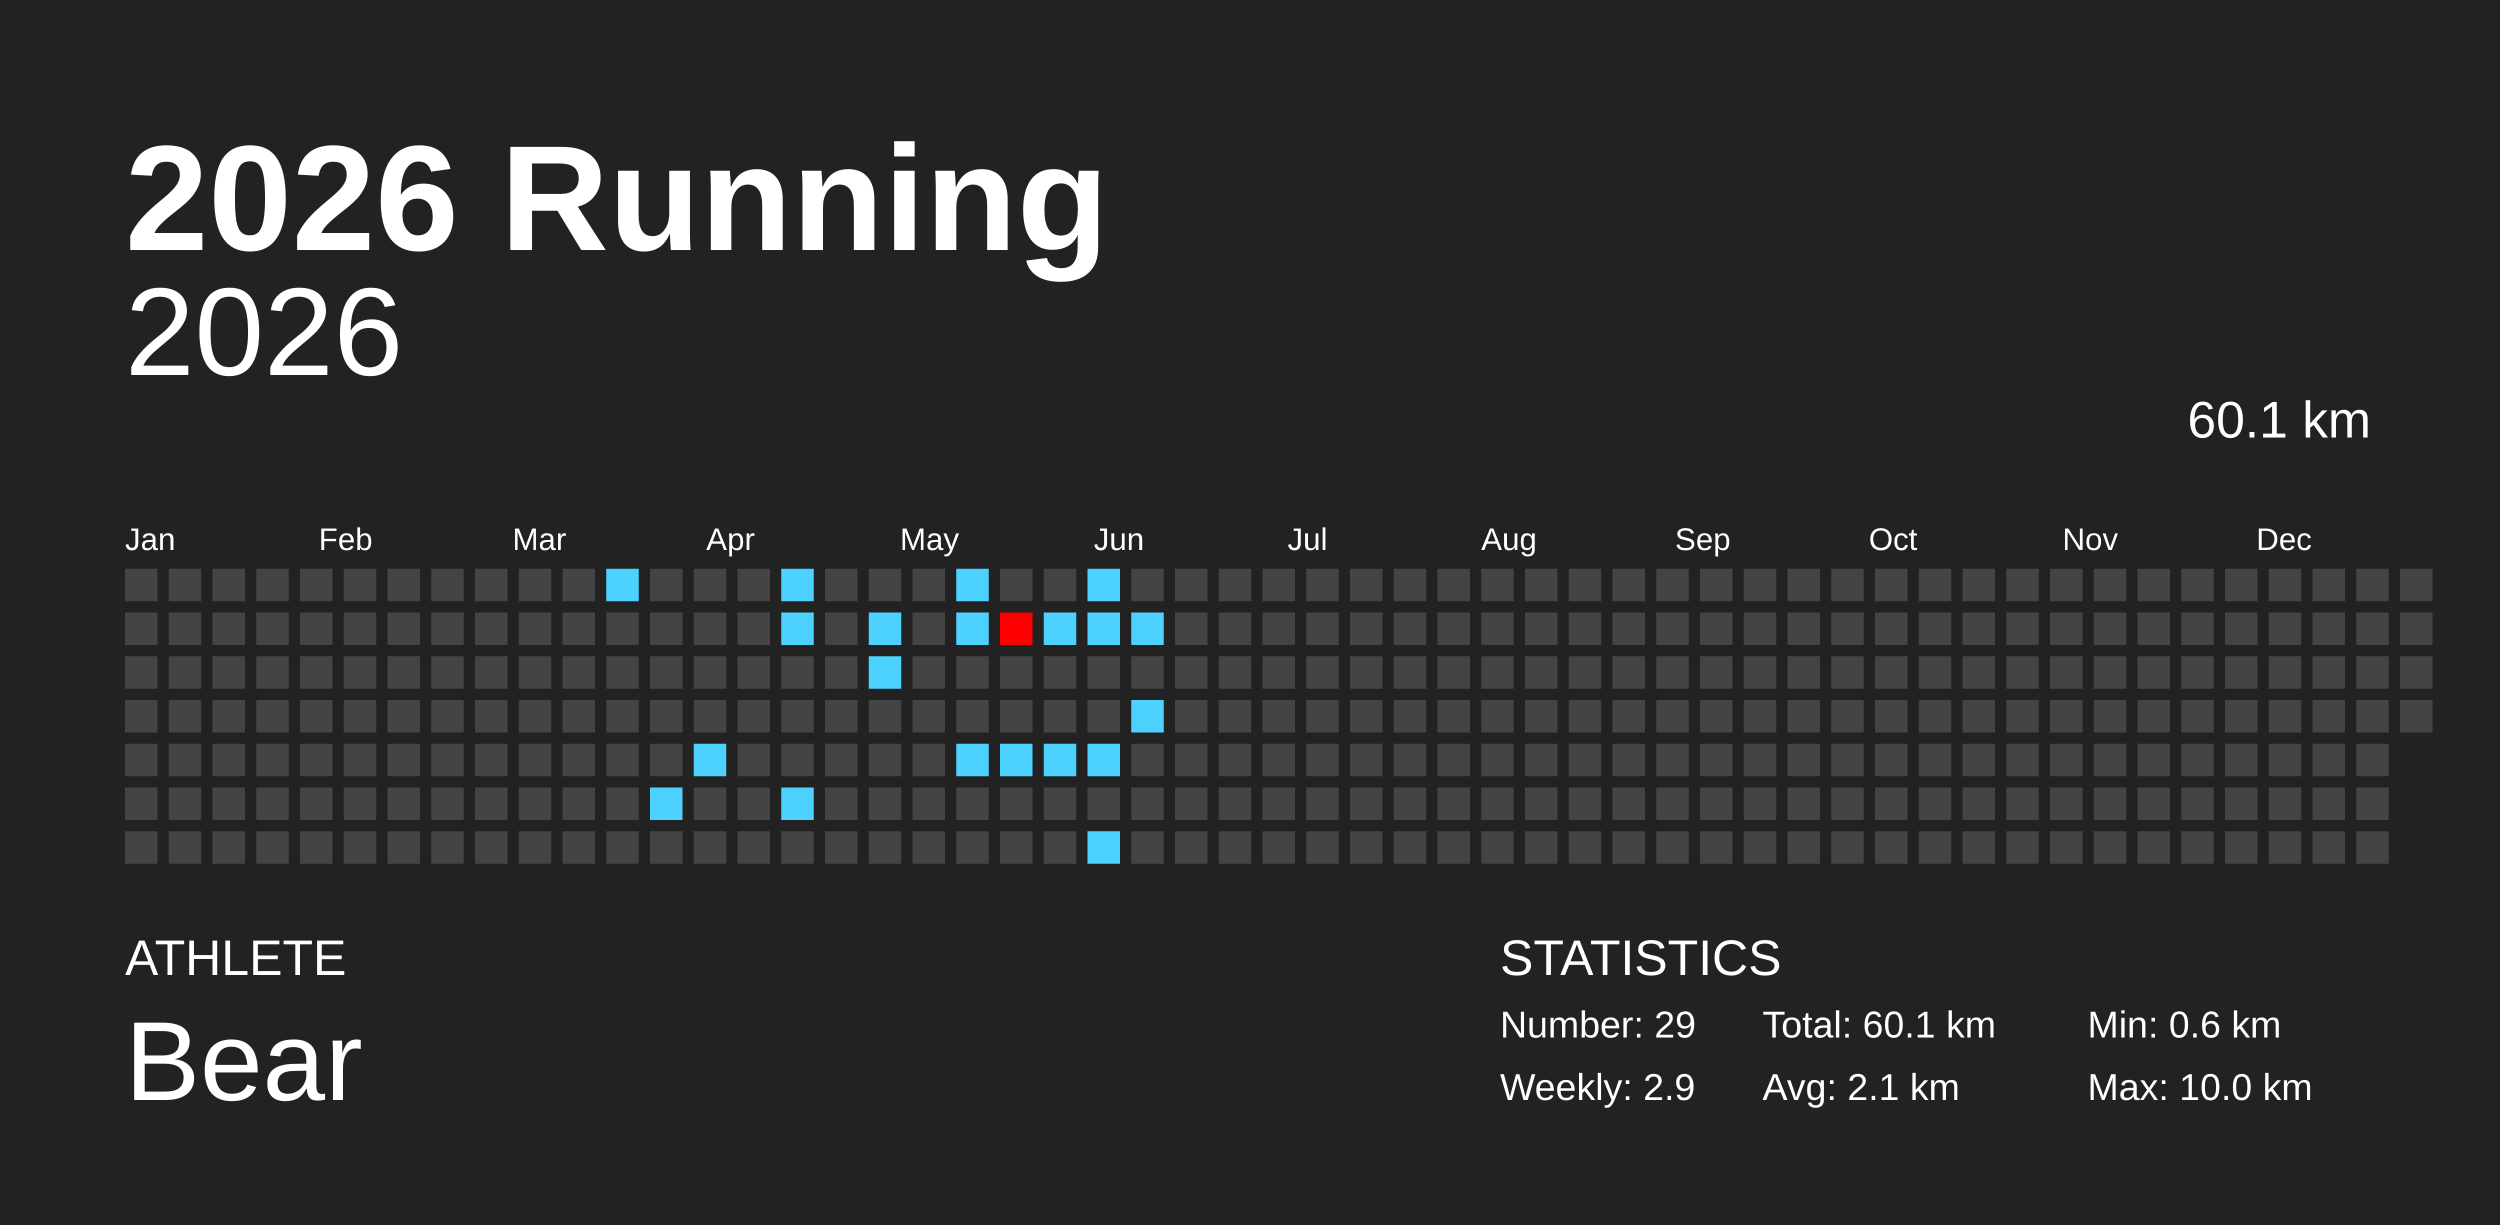
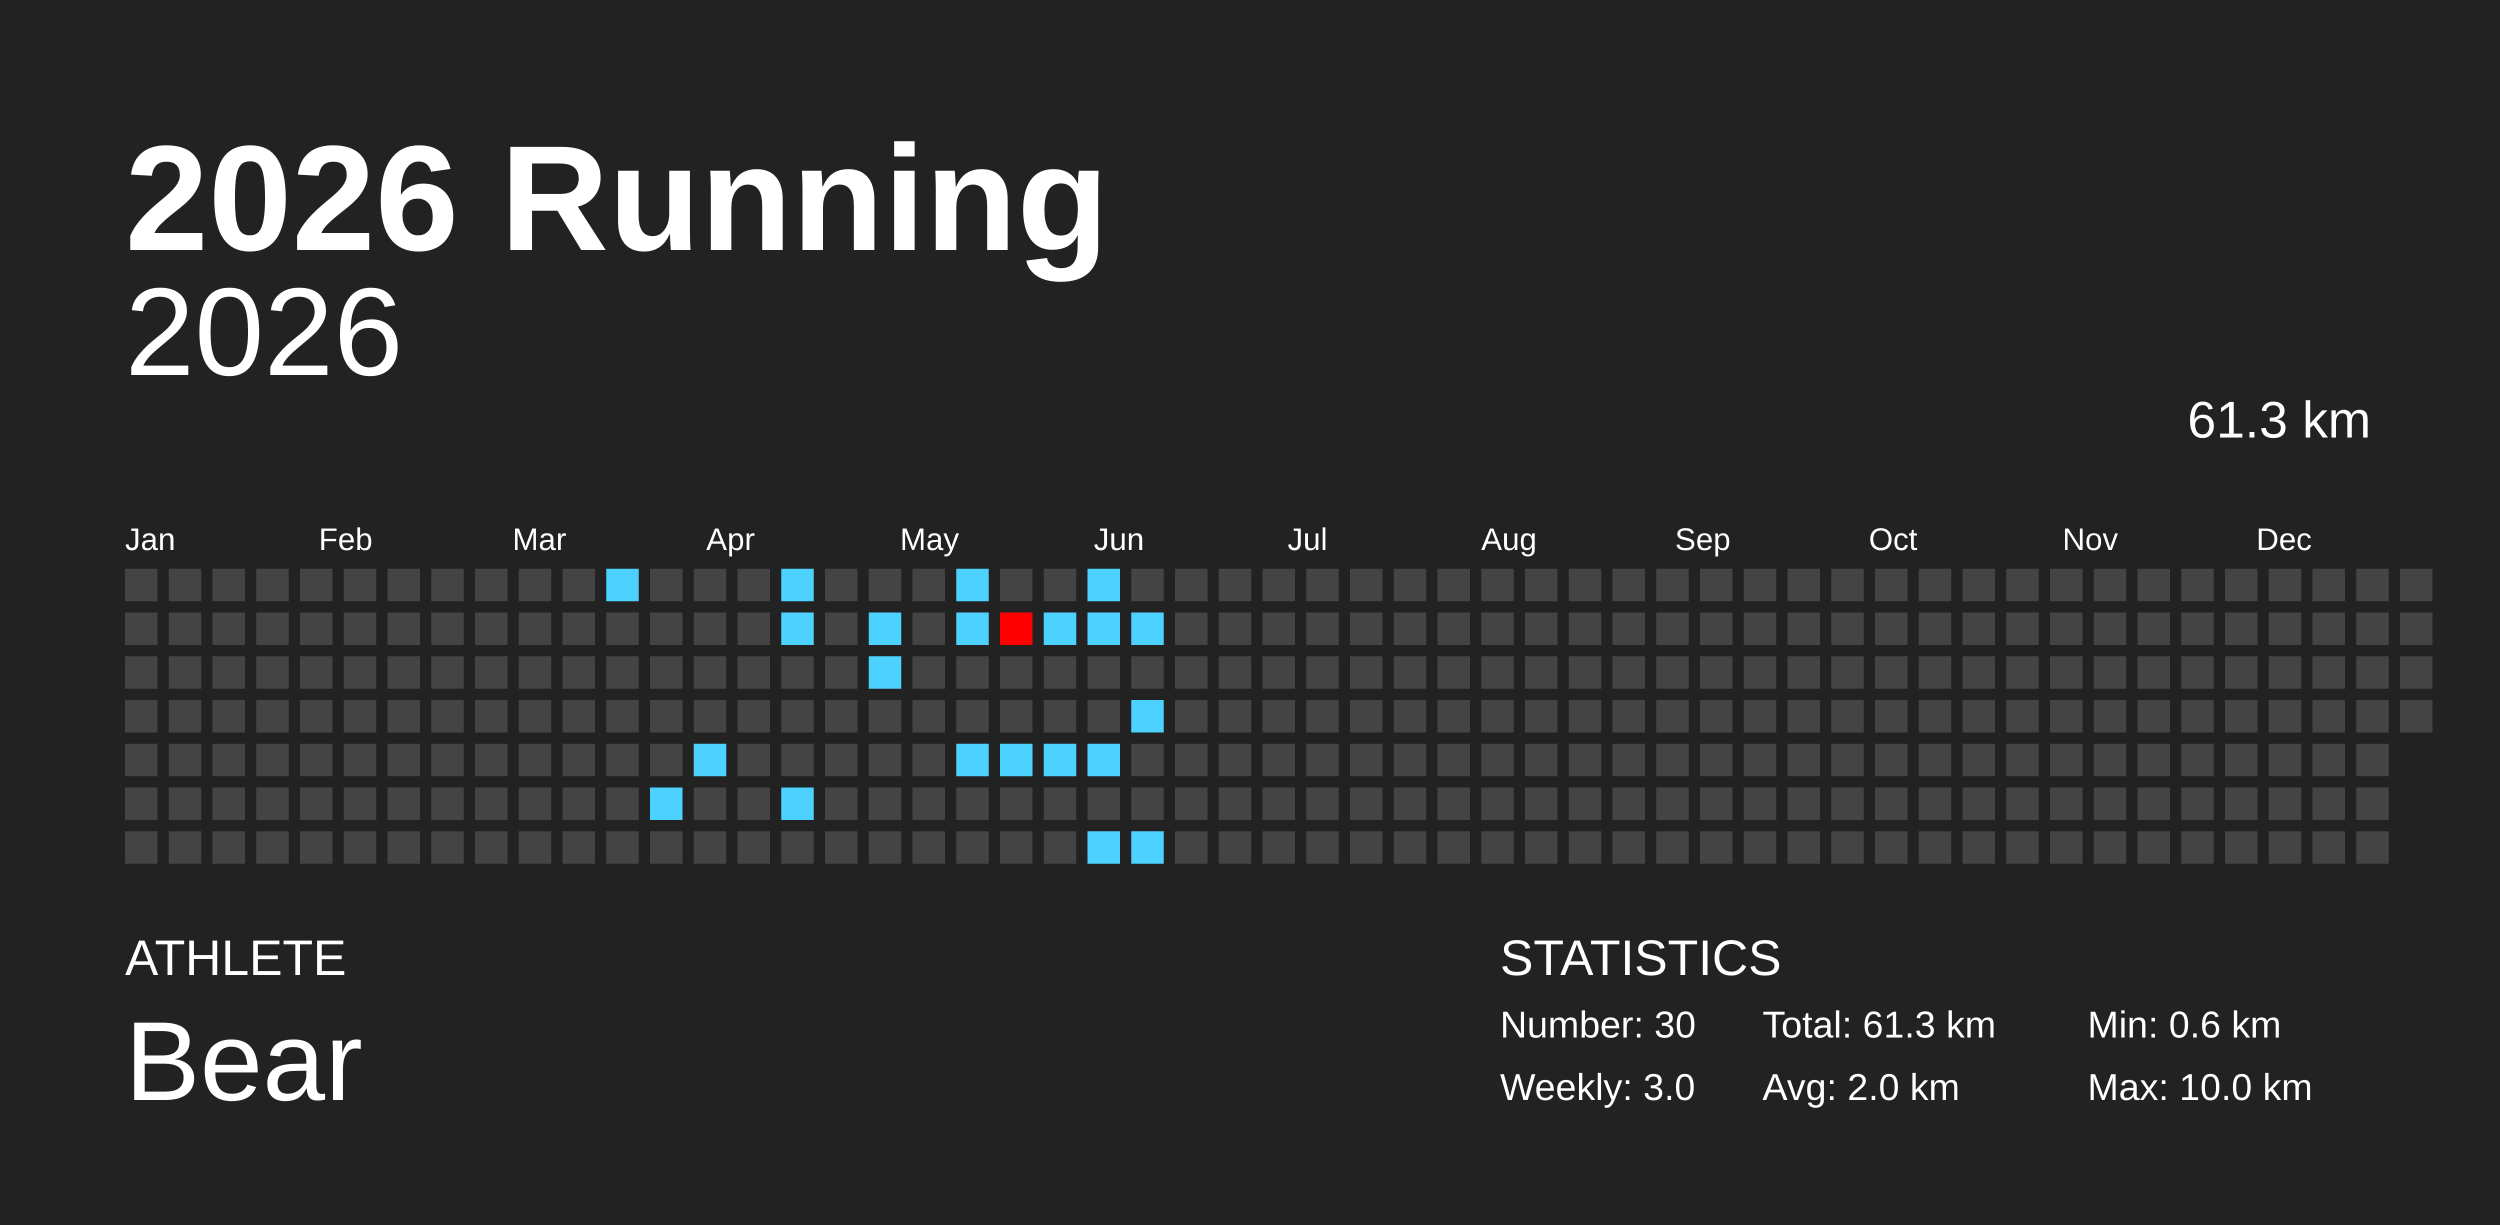
<svg xmlns="http://www.w3.org/2000/svg" baseProfile="full" height="98mm" version="1.1" viewBox="0,0,200,98" width="200mm">
  <defs />
  <rect fill="#222222" height="98" width="200" x="0" y="0" />
  <text fill="#FFFFFF" style="font-size:12px; font-family:Arial; font-weight:bold;" x="10" y="20">2026 Running</text>
  <text fill="#FFFFFF" style="font-size:4px; font-family:Arial" x="10" y="78">ATHLETE</text>
  <text fill="#FFFFFF" style="font-size:9px; font-family:Arial" x="10" y="88">Bear</text>
  <text fill="#FFFFFF" style="font-size:4px; font-family:Arial" x="120" y="78">STATISTICS</text>
-   <text fill="#FFFFFF" style="font-size:3px; font-family:Arial" x="120" y="83">Number: 29</text>
-   <text fill="#FFFFFF" style="font-size:3px; font-family:Arial" x="120" y="88">Weekly: 2.9</text>
-   <text fill="#FFFFFF" style="font-size:3px; font-family:Arial" x="141" y="83">Total: 60.1 km</text>
-   <text fill="#FFFFFF" style="font-size:3px; font-family:Arial" x="141" y="88">Avg: 2.1 km</text>
+   <text fill="#FFFFFF" style="font-size:3px; font-family:Arial" x="120" y="83">Number: 30</text>
+   <text fill="#FFFFFF" style="font-size:3px; font-family:Arial" x="120" y="88">Weekly: 3.0</text>
+   <text fill="#FFFFFF" style="font-size:3px; font-family:Arial" x="141" y="83">Total: 61.3 km</text>
+   <text fill="#FFFFFF" style="font-size:3px; font-family:Arial" x="141" y="88">Avg: 2.0 km</text>
  <text fill="#FFFFFF" style="font-size:3px; font-family:Arial" x="167" y="83">Min: 0.6 km</text>
  <text fill="#FFFFFF" style="font-size:3px; font-family:Arial" x="167" y="88">Max: 10.0 km</text>
  <text alignment-baseline="hanging" fill="#FFFFFF" style="font-size:10.0px; font-family:Arial;" x="10" y="30">2026</text>
-   <text alignment-baseline="hanging" fill="#FFFFFF" style="font-size:4.125px; font-family:Arial;" x="175" y="35">60.1 km</text>
+   <text alignment-baseline="hanging" fill="#FFFFFF" style="font-size:4.125px; font-family:Arial;" x="175" y="35">61.3 km</text>
  <text fill="#FFFFFF" style="font-size:2.5px; font-family:Arial" x="10.0" y="44">Jan</text>
  <text fill="#FFFFFF" style="font-size:2.5px; font-family:Arial" x="25.5" y="44">Feb</text>
  <text fill="#FFFFFF" style="font-size:2.5px; font-family:Arial" x="41.0" y="44">Mar</text>
  <text fill="#FFFFFF" style="font-size:2.5px; font-family:Arial" x="56.5" y="44">Apr</text>
  <text fill="#FFFFFF" style="font-size:2.5px; font-family:Arial" x="72.0" y="44">May</text>
  <text fill="#FFFFFF" style="font-size:2.5px; font-family:Arial" x="87.5" y="44">Jun</text>
  <text fill="#FFFFFF" style="font-size:2.5px; font-family:Arial" x="103.0" y="44">Jul</text>
  <text fill="#FFFFFF" style="font-size:2.5px; font-family:Arial" x="118.5" y="44">Aug</text>
  <text fill="#FFFFFF" style="font-size:2.5px; font-family:Arial" x="134.0" y="44">Sep</text>
  <text fill="#FFFFFF" style="font-size:2.5px; font-family:Arial" x="149.5" y="44">Oct</text>
  <text fill="#FFFFFF" style="font-size:2.5px; font-family:Arial" x="165.0" y="44">Nov</text>
  <text fill="#FFFFFF" style="font-size:2.5px; font-family:Arial" x="180.5" y="44">Dec</text>
  <rect fill="#444444" height="2.6" width="2.6" x="10.0" y="45.5" />
  <rect fill="#444444" height="2.6" width="2.6" x="10.0" y="49.0" />
  <rect fill="#444444" height="2.6" width="2.6" x="10.0" y="52.5" />
  <rect fill="#444444" height="2.6" width="2.6" x="10.0" y="56.0" />
  <rect fill="#444444" height="2.6" width="2.6" x="10.0" y="59.5" />
  <rect fill="#444444" height="2.6" width="2.6" x="10.0" y="63.0" />
  <rect fill="#444444" height="2.6" width="2.6" x="10.0" y="66.5" />
  <rect fill="#444444" height="2.6" width="2.6" x="13.5" y="45.5" />
  <rect fill="#444444" height="2.6" width="2.6" x="13.5" y="49.0" />
  <rect fill="#444444" height="2.6" width="2.6" x="13.5" y="52.5" />
  <rect fill="#444444" height="2.6" width="2.6" x="13.5" y="56.0" />
  <rect fill="#444444" height="2.6" width="2.6" x="13.5" y="59.5" />
  <rect fill="#444444" height="2.6" width="2.6" x="13.5" y="63.0" />
  <rect fill="#444444" height="2.6" width="2.6" x="13.5" y="66.5" />
  <rect fill="#444444" height="2.6" width="2.6" x="17.0" y="45.5" />
  <rect fill="#444444" height="2.6" width="2.6" x="17.0" y="49.0" />
  <rect fill="#444444" height="2.6" width="2.6" x="17.0" y="52.5" />
  <rect fill="#444444" height="2.6" width="2.6" x="17.0" y="56.0" />
  <rect fill="#444444" height="2.6" width="2.6" x="17.0" y="59.5" />
  <rect fill="#444444" height="2.6" width="2.6" x="17.0" y="63.0" />
  <rect fill="#444444" height="2.6" width="2.6" x="17.0" y="66.5" />
  <rect fill="#444444" height="2.6" width="2.6" x="20.5" y="45.5" />
  <rect fill="#444444" height="2.6" width="2.6" x="20.5" y="49.0" />
  <rect fill="#444444" height="2.6" width="2.6" x="20.5" y="52.5" />
  <rect fill="#444444" height="2.6" width="2.6" x="20.5" y="56.0" />
  <rect fill="#444444" height="2.6" width="2.6" x="20.5" y="59.5" />
  <rect fill="#444444" height="2.6" width="2.6" x="20.5" y="63.0" />
  <rect fill="#444444" height="2.6" width="2.6" x="20.5" y="66.5" />
  <rect fill="#444444" height="2.6" width="2.6" x="24.0" y="45.5" />
  <rect fill="#444444" height="2.6" width="2.6" x="24.0" y="49.0" />
  <rect fill="#444444" height="2.6" width="2.6" x="24.0" y="52.5" />
  <rect fill="#444444" height="2.6" width="2.6" x="24.0" y="56.0" />
  <rect fill="#444444" height="2.6" width="2.6" x="24.0" y="59.5" />
  <rect fill="#444444" height="2.6" width="2.6" x="24.0" y="63.0" />
  <rect fill="#444444" height="2.6" width="2.6" x="24.0" y="66.5" />
  <rect fill="#444444" height="2.6" width="2.6" x="27.5" y="45.5" />
  <rect fill="#444444" height="2.6" width="2.6" x="27.5" y="49.0" />
  <rect fill="#444444" height="2.6" width="2.6" x="27.5" y="52.5" />
  <rect fill="#444444" height="2.6" width="2.6" x="27.5" y="56.0" />
  <rect fill="#444444" height="2.6" width="2.6" x="27.5" y="59.5" />
  <rect fill="#444444" height="2.6" width="2.6" x="27.5" y="63.0" />
  <rect fill="#444444" height="2.6" width="2.6" x="27.5" y="66.5" />
  <rect fill="#444444" height="2.6" width="2.6" x="31.0" y="45.5" />
  <rect fill="#444444" height="2.6" width="2.6" x="31.0" y="49.0" />
  <rect fill="#444444" height="2.6" width="2.6" x="31.0" y="52.5" />
  <rect fill="#444444" height="2.6" width="2.6" x="31.0" y="56.0" />
  <rect fill="#444444" height="2.6" width="2.6" x="31.0" y="59.5" />
  <rect fill="#444444" height="2.6" width="2.6" x="31.0" y="63.0" />
  <rect fill="#444444" height="2.6" width="2.6" x="31.0" y="66.5" />
  <rect fill="#444444" height="2.6" width="2.6" x="34.5" y="45.5" />
  <rect fill="#444444" height="2.6" width="2.6" x="34.5" y="49.0" />
  <rect fill="#444444" height="2.6" width="2.6" x="34.5" y="52.5" />
  <rect fill="#444444" height="2.6" width="2.6" x="34.5" y="56.0" />
  <rect fill="#444444" height="2.6" width="2.6" x="34.5" y="59.5" />
  <rect fill="#444444" height="2.6" width="2.6" x="34.5" y="63.0" />
  <rect fill="#444444" height="2.6" width="2.6" x="34.5" y="66.5" />
  <rect fill="#444444" height="2.6" width="2.6" x="38.0" y="45.5" />
  <rect fill="#444444" height="2.6" width="2.6" x="38.0" y="49.0" />
  <rect fill="#444444" height="2.6" width="2.6" x="38.0" y="52.5" />
  <rect fill="#444444" height="2.6" width="2.6" x="38.0" y="56.0" />
  <rect fill="#444444" height="2.6" width="2.6" x="38.0" y="59.5" />
  <rect fill="#444444" height="2.6" width="2.6" x="38.0" y="63.0" />
  <rect fill="#444444" height="2.6" width="2.6" x="38.0" y="66.5" />
  <rect fill="#444444" height="2.6" width="2.6" x="41.5" y="45.5" />
  <rect fill="#444444" height="2.6" width="2.6" x="41.5" y="49.0" />
  <rect fill="#444444" height="2.6" width="2.6" x="41.5" y="52.5" />
  <rect fill="#444444" height="2.6" width="2.6" x="41.5" y="56.0" />
  <rect fill="#444444" height="2.6" width="2.6" x="41.5" y="59.5" />
  <rect fill="#444444" height="2.6" width="2.6" x="41.5" y="63.0" />
  <rect fill="#444444" height="2.6" width="2.6" x="41.5" y="66.5" />
  <rect fill="#444444" height="2.6" width="2.6" x="45.0" y="45.5" />
  <rect fill="#444444" height="2.6" width="2.6" x="45.0" y="49.0" />
  <rect fill="#444444" height="2.6" width="2.6" x="45.0" y="52.5" />
  <rect fill="#444444" height="2.6" width="2.6" x="45.0" y="56.0" />
  <rect fill="#444444" height="2.6" width="2.6" x="45.0" y="59.5" />
  <rect fill="#444444" height="2.6" width="2.6" x="45.0" y="63.0" />
  <rect fill="#444444" height="2.6" width="2.6" x="45.0" y="66.5" />
  <rect fill="#4dd2ff" height="2.6" width="2.6" x="48.5" y="45.5" />
  <rect fill="#444444" height="2.6" width="2.6" x="48.5" y="49.0" />
  <rect fill="#444444" height="2.6" width="2.6" x="48.5" y="52.5" />
  <rect fill="#444444" height="2.6" width="2.6" x="48.5" y="56.0" />
  <rect fill="#444444" height="2.6" width="2.6" x="48.5" y="59.5" />
  <rect fill="#444444" height="2.6" width="2.6" x="48.5" y="63.0" />
  <rect fill="#444444" height="2.6" width="2.6" x="48.5" y="66.5" />
  <rect fill="#444444" height="2.6" width="2.6" x="52.0" y="45.5" />
  <rect fill="#444444" height="2.6" width="2.6" x="52.0" y="49.0" />
  <rect fill="#444444" height="2.6" width="2.6" x="52.0" y="52.5" />
  <rect fill="#444444" height="2.6" width="2.6" x="52.0" y="56.0" />
  <rect fill="#444444" height="2.6" width="2.6" x="52.0" y="59.5" />
  <rect fill="#4dd2ff" height="2.6" width="2.6" x="52.0" y="63.0" />
  <rect fill="#444444" height="2.6" width="2.6" x="52.0" y="66.5" />
  <rect fill="#444444" height="2.6" width="2.6" x="55.5" y="45.5" />
  <rect fill="#444444" height="2.6" width="2.6" x="55.5" y="49.0" />
  <rect fill="#444444" height="2.6" width="2.6" x="55.5" y="52.5" />
  <rect fill="#444444" height="2.6" width="2.6" x="55.5" y="56.0" />
  <rect fill="#4dd2ff" height="2.6" width="2.6" x="55.5" y="59.5" />
  <rect fill="#444444" height="2.6" width="2.6" x="55.5" y="63.0" />
  <rect fill="#444444" height="2.6" width="2.6" x="55.5" y="66.5" />
  <rect fill="#444444" height="2.6" width="2.6" x="59.0" y="45.5" />
  <rect fill="#444444" height="2.6" width="2.6" x="59.0" y="49.0" />
  <rect fill="#444444" height="2.6" width="2.6" x="59.0" y="52.5" />
  <rect fill="#444444" height="2.6" width="2.6" x="59.0" y="56.0" />
  <rect fill="#444444" height="2.6" width="2.6" x="59.0" y="59.5" />
  <rect fill="#444444" height="2.6" width="2.6" x="59.0" y="63.0" />
  <rect fill="#444444" height="2.6" width="2.6" x="59.0" y="66.5" />
  <rect fill="#4dd2ff" height="2.6" width="2.6" x="62.5" y="45.5" />
  <rect fill="#4dd2ff" height="2.6" width="2.6" x="62.5" y="49.0" />
  <rect fill="#444444" height="2.6" width="2.6" x="62.5" y="52.5" />
  <rect fill="#444444" height="2.6" width="2.6" x="62.5" y="56.0" />
  <rect fill="#444444" height="2.6" width="2.6" x="62.5" y="59.5" />
  <rect fill="#4dd2ff" height="2.6" width="2.6" x="62.5" y="63.0" />
  <rect fill="#444444" height="2.6" width="2.6" x="62.5" y="66.5" />
  <rect fill="#444444" height="2.6" width="2.6" x="66.0" y="45.5" />
  <rect fill="#444444" height="2.6" width="2.6" x="66.0" y="49.0" />
  <rect fill="#444444" height="2.6" width="2.6" x="66.0" y="52.5" />
  <rect fill="#444444" height="2.6" width="2.6" x="66.0" y="56.0" />
  <rect fill="#444444" height="2.6" width="2.6" x="66.0" y="59.5" />
  <rect fill="#444444" height="2.6" width="2.6" x="66.0" y="63.0" />
  <rect fill="#444444" height="2.6" width="2.6" x="66.0" y="66.5" />
  <rect fill="#444444" height="2.6" width="2.6" x="69.5" y="45.5" />
  <rect fill="#4dd2ff" height="2.6" width="2.6" x="69.5" y="49.0" />
  <rect fill="#4dd2ff" height="2.6" width="2.6" x="69.5" y="52.5" />
  <rect fill="#444444" height="2.6" width="2.6" x="69.5" y="56.0" />
  <rect fill="#444444" height="2.6" width="2.6" x="69.5" y="59.5" />
  <rect fill="#444444" height="2.6" width="2.6" x="69.5" y="63.0" />
  <rect fill="#444444" height="2.6" width="2.6" x="69.5" y="66.5" />
  <rect fill="#444444" height="2.6" width="2.6" x="73.0" y="45.5" />
  <rect fill="#444444" height="2.6" width="2.6" x="73.0" y="49.0" />
  <rect fill="#444444" height="2.6" width="2.6" x="73.0" y="52.5" />
  <rect fill="#444444" height="2.6" width="2.6" x="73.0" y="56.0" />
  <rect fill="#444444" height="2.6" width="2.6" x="73.0" y="59.5" />
  <rect fill="#444444" height="2.6" width="2.6" x="73.0" y="63.0" />
  <rect fill="#444444" height="2.6" width="2.6" x="73.0" y="66.5" />
  <rect fill="#4dd2ff" height="2.6" width="2.6" x="76.5" y="45.5" />
  <rect fill="#4dd2ff" height="2.6" width="2.6" x="76.5" y="49.0" />
  <rect fill="#444444" height="2.6" width="2.6" x="76.5" y="52.5" />
  <rect fill="#444444" height="2.6" width="2.6" x="76.5" y="56.0" />
  <rect fill="#4dd2ff" height="2.6" width="2.6" x="76.5" y="59.5" />
  <rect fill="#444444" height="2.6" width="2.6" x="76.5" y="63.0" />
  <rect fill="#444444" height="2.6" width="2.6" x="76.5" y="66.5" />
  <rect fill="#444444" height="2.6" width="2.6" x="80.0" y="45.5" />
  <rect fill="#ff0000" height="2.6" width="2.6" x="80.0" y="49.0" />
  <rect fill="#444444" height="2.6" width="2.6" x="80.0" y="52.5" />
  <rect fill="#444444" height="2.6" width="2.6" x="80.0" y="56.0" />
  <rect fill="#4dd2ff" height="2.6" width="2.6" x="80.0" y="59.5" />
  <rect fill="#444444" height="2.6" width="2.6" x="80.0" y="63.0" />
  <rect fill="#444444" height="2.6" width="2.6" x="80.0" y="66.5" />
  <rect fill="#444444" height="2.6" width="2.6" x="83.5" y="45.5" />
  <rect fill="#4dd2ff" height="2.6" width="2.6" x="83.5" y="49.0" />
  <rect fill="#444444" height="2.6" width="2.6" x="83.5" y="52.5" />
  <rect fill="#444444" height="2.6" width="2.6" x="83.5" y="56.0" />
  <rect fill="#4dd2ff" height="2.6" width="2.6" x="83.5" y="59.5" />
  <rect fill="#444444" height="2.6" width="2.6" x="83.5" y="63.0" />
  <rect fill="#444444" height="2.6" width="2.6" x="83.5" y="66.5" />
  <rect fill="#4dd2ff" height="2.6" width="2.6" x="87.0" y="45.5" />
  <rect fill="#4dd2ff" height="2.6" width="2.6" x="87.0" y="49.0" />
  <rect fill="#444444" height="2.6" width="2.6" x="87.0" y="52.5" />
  <rect fill="#444444" height="2.6" width="2.6" x="87.0" y="56.0" />
  <rect fill="#4dd2ff" height="2.6" width="2.6" x="87.0" y="59.5" />
  <rect fill="#444444" height="2.6" width="2.6" x="87.0" y="63.0" />
  <rect fill="#4dd2ff" height="2.6" width="2.6" x="87.0" y="66.5" />
  <rect fill="#444444" height="2.6" width="2.6" x="90.5" y="45.5" />
  <rect fill="#4dd2ff" height="2.6" width="2.6" x="90.5" y="49.0" />
  <rect fill="#444444" height="2.6" width="2.6" x="90.5" y="52.5" />
  <rect fill="#4dd2ff" height="2.6" width="2.6" x="90.5" y="56.0" />
  <rect fill="#444444" height="2.6" width="2.6" x="90.5" y="59.5" />
  <rect fill="#444444" height="2.6" width="2.6" x="90.5" y="63.0" />
-   <rect fill="#444444" height="2.6" width="2.6" x="90.5" y="66.5" />
+   <rect fill="#4dd2ff" height="2.6" width="2.6" x="90.5" y="66.5" />
  <rect fill="#444444" height="2.6" width="2.6" x="94.0" y="45.5" />
  <rect fill="#444444" height="2.6" width="2.6" x="94.0" y="49.0" />
  <rect fill="#444444" height="2.6" width="2.6" x="94.0" y="52.5" />
  <rect fill="#444444" height="2.6" width="2.6" x="94.0" y="56.0" />
  <rect fill="#444444" height="2.6" width="2.6" x="94.0" y="59.5" />
  <rect fill="#444444" height="2.6" width="2.6" x="94.0" y="63.0" />
  <rect fill="#444444" height="2.6" width="2.6" x="94.0" y="66.5" />
  <rect fill="#444444" height="2.6" width="2.6" x="97.5" y="45.5" />
  <rect fill="#444444" height="2.6" width="2.6" x="97.5" y="49.0" />
  <rect fill="#444444" height="2.6" width="2.6" x="97.5" y="52.5" />
  <rect fill="#444444" height="2.6" width="2.6" x="97.5" y="56.0" />
  <rect fill="#444444" height="2.6" width="2.6" x="97.5" y="59.5" />
  <rect fill="#444444" height="2.6" width="2.6" x="97.5" y="63.0" />
  <rect fill="#444444" height="2.6" width="2.6" x="97.5" y="66.5" />
  <rect fill="#444444" height="2.6" width="2.6" x="101.0" y="45.5" />
  <rect fill="#444444" height="2.6" width="2.6" x="101.0" y="49.0" />
  <rect fill="#444444" height="2.6" width="2.6" x="101.0" y="52.5" />
  <rect fill="#444444" height="2.6" width="2.6" x="101.0" y="56.0" />
  <rect fill="#444444" height="2.6" width="2.6" x="101.0" y="59.5" />
  <rect fill="#444444" height="2.6" width="2.6" x="101.0" y="63.0" />
  <rect fill="#444444" height="2.6" width="2.6" x="101.0" y="66.5" />
  <rect fill="#444444" height="2.6" width="2.6" x="104.5" y="45.5" />
  <rect fill="#444444" height="2.6" width="2.6" x="104.5" y="49.0" />
  <rect fill="#444444" height="2.6" width="2.6" x="104.5" y="52.5" />
  <rect fill="#444444" height="2.6" width="2.6" x="104.5" y="56.0" />
  <rect fill="#444444" height="2.6" width="2.6" x="104.5" y="59.5" />
  <rect fill="#444444" height="2.6" width="2.6" x="104.5" y="63.0" />
  <rect fill="#444444" height="2.6" width="2.6" x="104.5" y="66.5" />
  <rect fill="#444444" height="2.6" width="2.6" x="108.0" y="45.5" />
  <rect fill="#444444" height="2.6" width="2.6" x="108.0" y="49.0" />
  <rect fill="#444444" height="2.6" width="2.6" x="108.0" y="52.5" />
  <rect fill="#444444" height="2.6" width="2.6" x="108.0" y="56.0" />
  <rect fill="#444444" height="2.6" width="2.6" x="108.0" y="59.5" />
  <rect fill="#444444" height="2.6" width="2.6" x="108.0" y="63.0" />
  <rect fill="#444444" height="2.6" width="2.6" x="108.0" y="66.5" />
  <rect fill="#444444" height="2.6" width="2.6" x="111.5" y="45.5" />
  <rect fill="#444444" height="2.6" width="2.6" x="111.5" y="49.0" />
  <rect fill="#444444" height="2.6" width="2.6" x="111.5" y="52.5" />
  <rect fill="#444444" height="2.6" width="2.6" x="111.5" y="56.0" />
  <rect fill="#444444" height="2.6" width="2.6" x="111.5" y="59.5" />
  <rect fill="#444444" height="2.6" width="2.6" x="111.5" y="63.0" />
  <rect fill="#444444" height="2.6" width="2.6" x="111.5" y="66.5" />
  <rect fill="#444444" height="2.6" width="2.6" x="115.0" y="45.5" />
  <rect fill="#444444" height="2.6" width="2.6" x="115.0" y="49.0" />
  <rect fill="#444444" height="2.6" width="2.6" x="115.0" y="52.5" />
  <rect fill="#444444" height="2.6" width="2.6" x="115.0" y="56.0" />
  <rect fill="#444444" height="2.6" width="2.6" x="115.0" y="59.5" />
  <rect fill="#444444" height="2.6" width="2.6" x="115.0" y="63.0" />
  <rect fill="#444444" height="2.6" width="2.6" x="115.0" y="66.5" />
  <rect fill="#444444" height="2.6" width="2.6" x="118.5" y="45.5" />
  <rect fill="#444444" height="2.6" width="2.6" x="118.5" y="49.0" />
  <rect fill="#444444" height="2.6" width="2.6" x="118.5" y="52.5" />
  <rect fill="#444444" height="2.6" width="2.6" x="118.5" y="56.0" />
  <rect fill="#444444" height="2.6" width="2.6" x="118.5" y="59.5" />
  <rect fill="#444444" height="2.6" width="2.6" x="118.5" y="63.0" />
  <rect fill="#444444" height="2.6" width="2.6" x="118.5" y="66.5" />
  <rect fill="#444444" height="2.6" width="2.6" x="122.0" y="45.5" />
  <rect fill="#444444" height="2.6" width="2.6" x="122.0" y="49.0" />
  <rect fill="#444444" height="2.6" width="2.6" x="122.0" y="52.5" />
  <rect fill="#444444" height="2.6" width="2.6" x="122.0" y="56.0" />
  <rect fill="#444444" height="2.6" width="2.6" x="122.0" y="59.5" />
  <rect fill="#444444" height="2.6" width="2.6" x="122.0" y="63.0" />
  <rect fill="#444444" height="2.6" width="2.6" x="122.0" y="66.5" />
  <rect fill="#444444" height="2.6" width="2.6" x="125.5" y="45.5" />
  <rect fill="#444444" height="2.6" width="2.6" x="125.5" y="49.0" />
  <rect fill="#444444" height="2.6" width="2.6" x="125.5" y="52.5" />
  <rect fill="#444444" height="2.6" width="2.6" x="125.5" y="56.0" />
  <rect fill="#444444" height="2.6" width="2.6" x="125.5" y="59.5" />
  <rect fill="#444444" height="2.6" width="2.6" x="125.5" y="63.0" />
  <rect fill="#444444" height="2.6" width="2.6" x="125.5" y="66.5" />
  <rect fill="#444444" height="2.6" width="2.6" x="129.0" y="45.5" />
  <rect fill="#444444" height="2.6" width="2.6" x="129.0" y="49.0" />
  <rect fill="#444444" height="2.6" width="2.6" x="129.0" y="52.5" />
  <rect fill="#444444" height="2.6" width="2.6" x="129.0" y="56.0" />
  <rect fill="#444444" height="2.6" width="2.6" x="129.0" y="59.5" />
  <rect fill="#444444" height="2.6" width="2.6" x="129.0" y="63.0" />
  <rect fill="#444444" height="2.6" width="2.6" x="129.0" y="66.5" />
  <rect fill="#444444" height="2.6" width="2.6" x="132.5" y="45.5" />
  <rect fill="#444444" height="2.6" width="2.6" x="132.5" y="49.0" />
  <rect fill="#444444" height="2.6" width="2.6" x="132.5" y="52.5" />
  <rect fill="#444444" height="2.6" width="2.6" x="132.5" y="56.0" />
  <rect fill="#444444" height="2.6" width="2.6" x="132.5" y="59.5" />
  <rect fill="#444444" height="2.6" width="2.6" x="132.5" y="63.0" />
  <rect fill="#444444" height="2.6" width="2.6" x="132.5" y="66.5" />
  <rect fill="#444444" height="2.6" width="2.6" x="136.0" y="45.5" />
  <rect fill="#444444" height="2.6" width="2.6" x="136.0" y="49.0" />
  <rect fill="#444444" height="2.6" width="2.6" x="136.0" y="52.5" />
  <rect fill="#444444" height="2.6" width="2.6" x="136.0" y="56.0" />
  <rect fill="#444444" height="2.6" width="2.6" x="136.0" y="59.5" />
  <rect fill="#444444" height="2.6" width="2.6" x="136.0" y="63.0" />
  <rect fill="#444444" height="2.6" width="2.6" x="136.0" y="66.5" />
  <rect fill="#444444" height="2.6" width="2.6" x="139.5" y="45.5" />
  <rect fill="#444444" height="2.6" width="2.6" x="139.5" y="49.0" />
  <rect fill="#444444" height="2.6" width="2.6" x="139.5" y="52.5" />
  <rect fill="#444444" height="2.6" width="2.6" x="139.5" y="56.0" />
  <rect fill="#444444" height="2.6" width="2.6" x="139.5" y="59.5" />
  <rect fill="#444444" height="2.6" width="2.6" x="139.5" y="63.0" />
  <rect fill="#444444" height="2.6" width="2.6" x="139.5" y="66.5" />
  <rect fill="#444444" height="2.6" width="2.6" x="143.0" y="45.5" />
  <rect fill="#444444" height="2.6" width="2.6" x="143.0" y="49.0" />
  <rect fill="#444444" height="2.6" width="2.6" x="143.0" y="52.5" />
  <rect fill="#444444" height="2.6" width="2.6" x="143.0" y="56.0" />
  <rect fill="#444444" height="2.6" width="2.6" x="143.0" y="59.5" />
  <rect fill="#444444" height="2.6" width="2.6" x="143.0" y="63.0" />
  <rect fill="#444444" height="2.6" width="2.6" x="143.0" y="66.5" />
  <rect fill="#444444" height="2.6" width="2.6" x="146.5" y="45.5" />
  <rect fill="#444444" height="2.6" width="2.6" x="146.5" y="49.0" />
  <rect fill="#444444" height="2.6" width="2.6" x="146.5" y="52.5" />
  <rect fill="#444444" height="2.6" width="2.6" x="146.5" y="56.0" />
  <rect fill="#444444" height="2.6" width="2.6" x="146.5" y="59.5" />
  <rect fill="#444444" height="2.6" width="2.6" x="146.5" y="63.0" />
  <rect fill="#444444" height="2.6" width="2.6" x="146.5" y="66.5" />
  <rect fill="#444444" height="2.6" width="2.6" x="150.0" y="45.5" />
  <rect fill="#444444" height="2.6" width="2.6" x="150.0" y="49.0" />
  <rect fill="#444444" height="2.6" width="2.6" x="150.0" y="52.5" />
  <rect fill="#444444" height="2.6" width="2.6" x="150.0" y="56.0" />
  <rect fill="#444444" height="2.6" width="2.6" x="150.0" y="59.5" />
  <rect fill="#444444" height="2.6" width="2.6" x="150.0" y="63.0" />
  <rect fill="#444444" height="2.6" width="2.6" x="150.0" y="66.5" />
  <rect fill="#444444" height="2.6" width="2.6" x="153.5" y="45.5" />
  <rect fill="#444444" height="2.6" width="2.6" x="153.5" y="49.0" />
  <rect fill="#444444" height="2.6" width="2.6" x="153.5" y="52.5" />
  <rect fill="#444444" height="2.6" width="2.6" x="153.5" y="56.0" />
  <rect fill="#444444" height="2.6" width="2.6" x="153.5" y="59.5" />
  <rect fill="#444444" height="2.6" width="2.6" x="153.5" y="63.0" />
  <rect fill="#444444" height="2.6" width="2.6" x="153.5" y="66.5" />
  <rect fill="#444444" height="2.6" width="2.6" x="157.0" y="45.5" />
  <rect fill="#444444" height="2.6" width="2.6" x="157.0" y="49.0" />
  <rect fill="#444444" height="2.6" width="2.6" x="157.0" y="52.5" />
  <rect fill="#444444" height="2.6" width="2.6" x="157.0" y="56.0" />
  <rect fill="#444444" height="2.6" width="2.6" x="157.0" y="59.5" />
  <rect fill="#444444" height="2.6" width="2.6" x="157.0" y="63.0" />
  <rect fill="#444444" height="2.6" width="2.6" x="157.0" y="66.5" />
  <rect fill="#444444" height="2.6" width="2.6" x="160.5" y="45.5" />
  <rect fill="#444444" height="2.6" width="2.6" x="160.5" y="49.0" />
  <rect fill="#444444" height="2.6" width="2.6" x="160.5" y="52.5" />
  <rect fill="#444444" height="2.6" width="2.6" x="160.5" y="56.0" />
  <rect fill="#444444" height="2.6" width="2.6" x="160.5" y="59.5" />
  <rect fill="#444444" height="2.6" width="2.6" x="160.5" y="63.0" />
  <rect fill="#444444" height="2.6" width="2.6" x="160.5" y="66.5" />
  <rect fill="#444444" height="2.6" width="2.6" x="164.0" y="45.5" />
  <rect fill="#444444" height="2.6" width="2.6" x="164.0" y="49.0" />
  <rect fill="#444444" height="2.6" width="2.6" x="164.0" y="52.5" />
  <rect fill="#444444" height="2.6" width="2.6" x="164.0" y="56.0" />
  <rect fill="#444444" height="2.6" width="2.6" x="164.0" y="59.5" />
  <rect fill="#444444" height="2.6" width="2.6" x="164.0" y="63.0" />
  <rect fill="#444444" height="2.6" width="2.6" x="164.0" y="66.5" />
  <rect fill="#444444" height="2.6" width="2.6" x="167.5" y="45.5" />
  <rect fill="#444444" height="2.6" width="2.6" x="167.5" y="49.0" />
  <rect fill="#444444" height="2.6" width="2.6" x="167.5" y="52.5" />
  <rect fill="#444444" height="2.6" width="2.6" x="167.5" y="56.0" />
  <rect fill="#444444" height="2.6" width="2.6" x="167.5" y="59.5" />
  <rect fill="#444444" height="2.6" width="2.6" x="167.5" y="63.0" />
  <rect fill="#444444" height="2.6" width="2.6" x="167.5" y="66.5" />
  <rect fill="#444444" height="2.6" width="2.6" x="171.0" y="45.5" />
  <rect fill="#444444" height="2.6" width="2.6" x="171.0" y="49.0" />
  <rect fill="#444444" height="2.6" width="2.6" x="171.0" y="52.5" />
  <rect fill="#444444" height="2.6" width="2.6" x="171.0" y="56.0" />
  <rect fill="#444444" height="2.6" width="2.6" x="171.0" y="59.5" />
  <rect fill="#444444" height="2.6" width="2.6" x="171.0" y="63.0" />
  <rect fill="#444444" height="2.6" width="2.6" x="171.0" y="66.5" />
  <rect fill="#444444" height="2.6" width="2.6" x="174.5" y="45.5" />
  <rect fill="#444444" height="2.6" width="2.6" x="174.5" y="49.0" />
  <rect fill="#444444" height="2.6" width="2.6" x="174.5" y="52.5" />
  <rect fill="#444444" height="2.6" width="2.6" x="174.5" y="56.0" />
  <rect fill="#444444" height="2.6" width="2.6" x="174.5" y="59.5" />
  <rect fill="#444444" height="2.6" width="2.6" x="174.5" y="63.0" />
  <rect fill="#444444" height="2.6" width="2.6" x="174.5" y="66.5" />
  <rect fill="#444444" height="2.6" width="2.6" x="178.0" y="45.5" />
  <rect fill="#444444" height="2.6" width="2.6" x="178.0" y="49.0" />
  <rect fill="#444444" height="2.6" width="2.6" x="178.0" y="52.5" />
  <rect fill="#444444" height="2.6" width="2.6" x="178.0" y="56.0" />
  <rect fill="#444444" height="2.6" width="2.6" x="178.0" y="59.5" />
  <rect fill="#444444" height="2.6" width="2.6" x="178.0" y="63.0" />
  <rect fill="#444444" height="2.6" width="2.6" x="178.0" y="66.5" />
  <rect fill="#444444" height="2.6" width="2.6" x="181.5" y="45.5" />
  <rect fill="#444444" height="2.6" width="2.6" x="181.5" y="49.0" />
  <rect fill="#444444" height="2.6" width="2.6" x="181.5" y="52.5" />
  <rect fill="#444444" height="2.6" width="2.6" x="181.5" y="56.0" />
  <rect fill="#444444" height="2.6" width="2.6" x="181.5" y="59.5" />
  <rect fill="#444444" height="2.6" width="2.6" x="181.5" y="63.0" />
  <rect fill="#444444" height="2.6" width="2.6" x="181.5" y="66.5" />
  <rect fill="#444444" height="2.6" width="2.6" x="185.0" y="45.5" />
  <rect fill="#444444" height="2.6" width="2.6" x="185.0" y="49.0" />
  <rect fill="#444444" height="2.6" width="2.6" x="185.0" y="52.5" />
  <rect fill="#444444" height="2.6" width="2.6" x="185.0" y="56.0" />
  <rect fill="#444444" height="2.6" width="2.6" x="185.0" y="59.5" />
  <rect fill="#444444" height="2.6" width="2.6" x="185.0" y="63.0" />
  <rect fill="#444444" height="2.6" width="2.6" x="185.0" y="66.5" />
  <rect fill="#444444" height="2.6" width="2.6" x="188.5" y="45.5" />
  <rect fill="#444444" height="2.6" width="2.6" x="188.5" y="49.0" />
  <rect fill="#444444" height="2.6" width="2.6" x="188.5" y="52.5" />
  <rect fill="#444444" height="2.6" width="2.6" x="188.5" y="56.0" />
  <rect fill="#444444" height="2.6" width="2.6" x="188.5" y="59.5" />
  <rect fill="#444444" height="2.6" width="2.6" x="188.5" y="63.0" />
  <rect fill="#444444" height="2.6" width="2.6" x="188.5" y="66.5" />
  <rect fill="#444444" height="2.6" width="2.6" x="192.0" y="45.5" />
  <rect fill="#444444" height="2.6" width="2.6" x="192.0" y="49.0" />
  <rect fill="#444444" height="2.6" width="2.6" x="192.0" y="52.5" />
  <rect fill="#444444" height="2.6" width="2.6" x="192.0" y="56.0" />
</svg>
